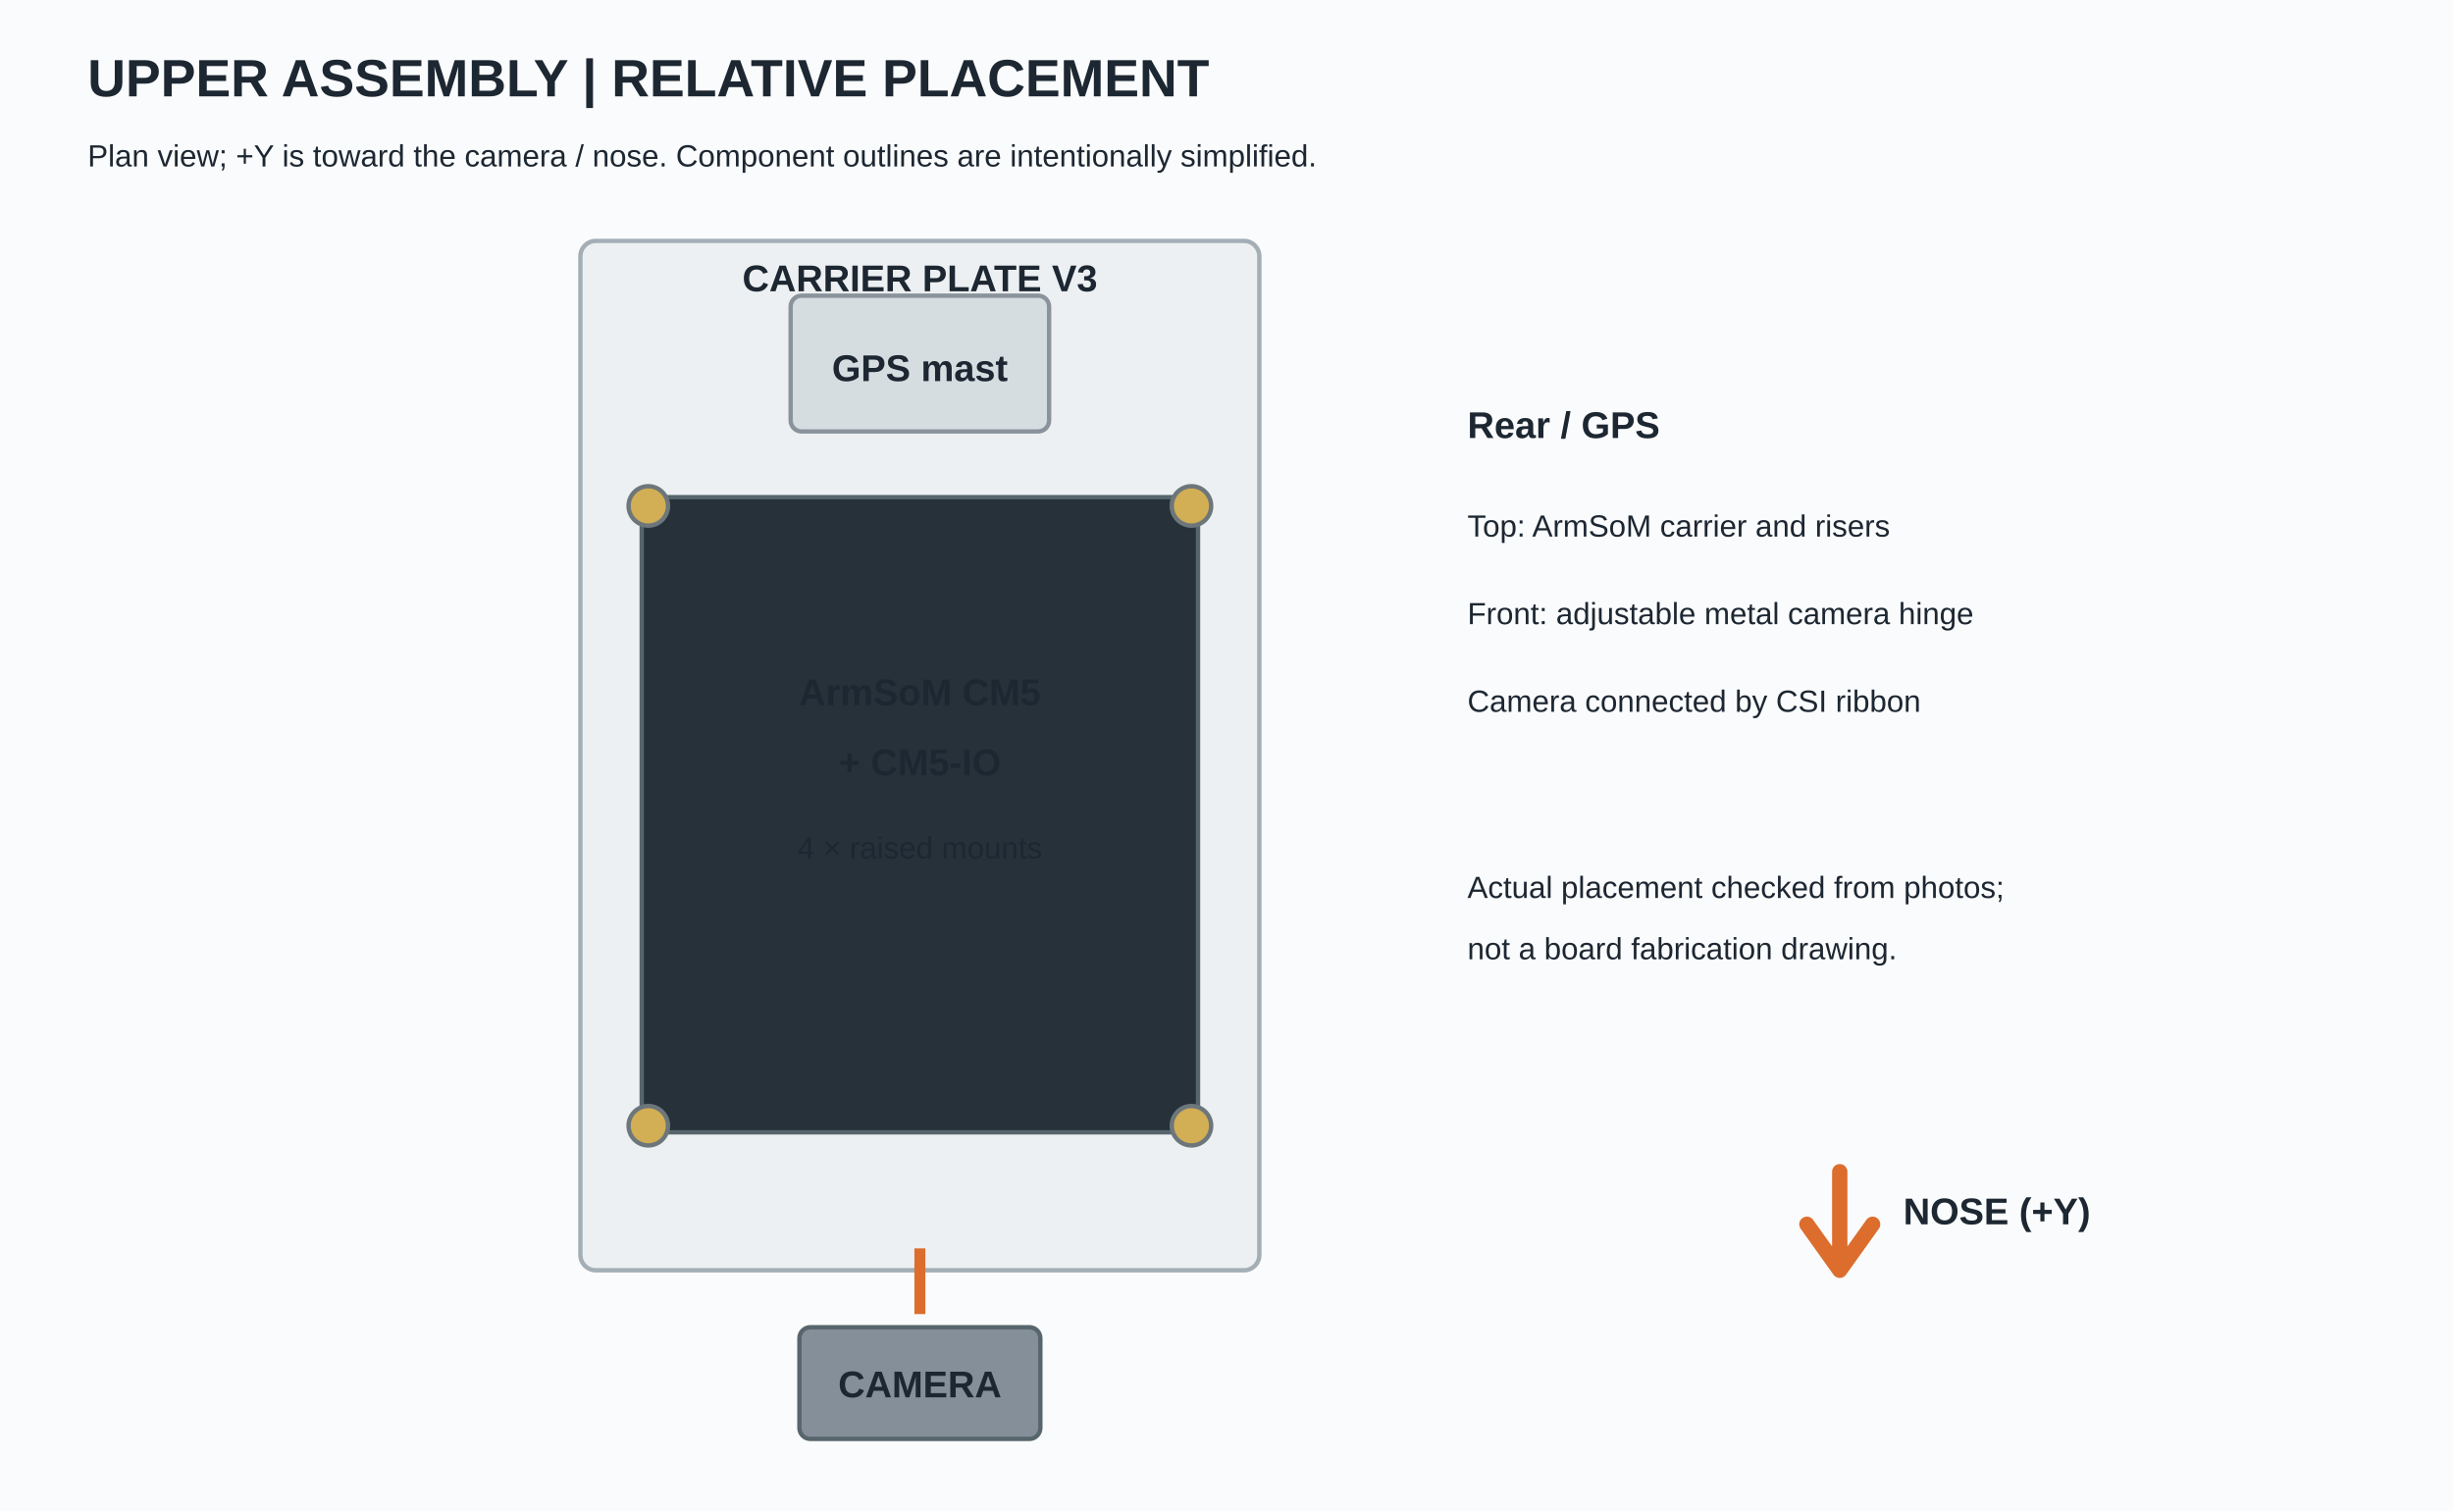
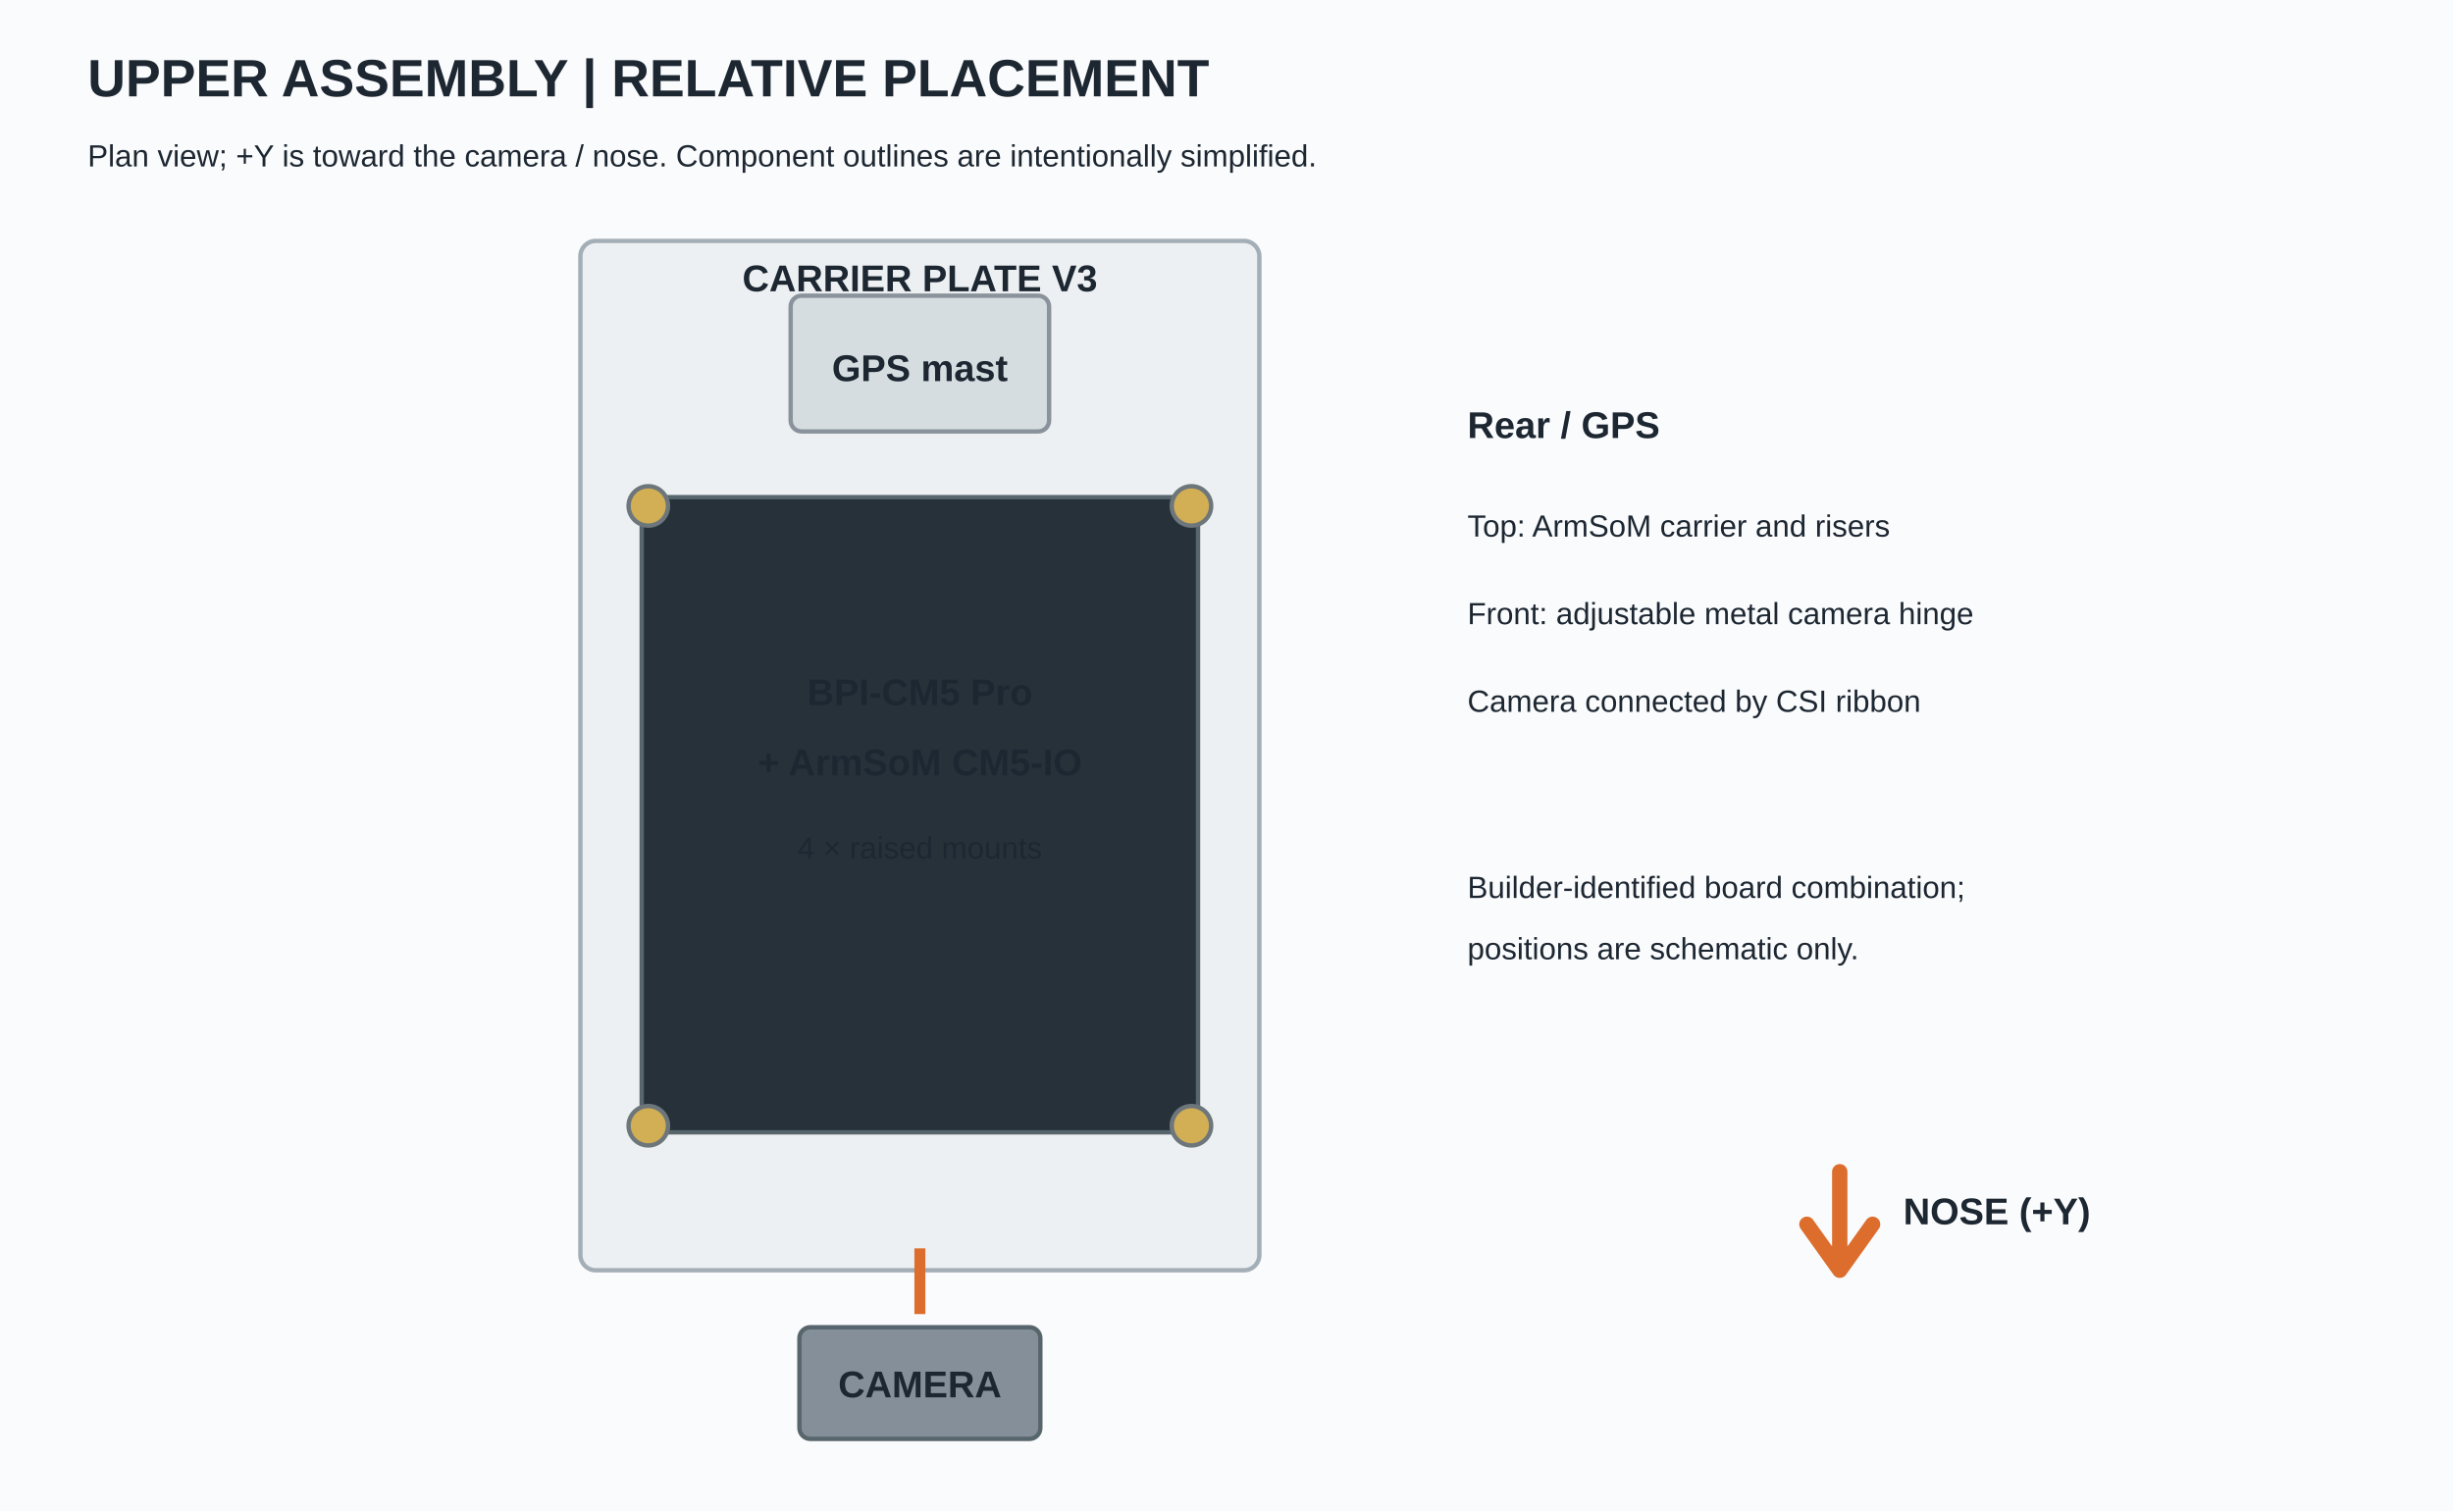
<svg xmlns="http://www.w3.org/2000/svg" viewBox="0 0 1120 690" width="1120" height="690">
  <style>
:root { --ink:#1d2732; --blue:#25637a; --orange:#dc6d2d; }
text{font-family:Arial,Helvetica,sans-serif;fill:#1d2732}
.h{font-size:24px;font-weight:bold}
.m{font-size:17px;font-weight:bold}
.s{font-size:14px}
.tiny{font-size:12px;fill:#4e5b67}
.rule{stroke:#9ca9b2;stroke-width:1.5}
</style>
  <rect width="1120" height="690" fill="#fafbfc" />
  <text x="40" y="44" class="h">UPPER ASSEMBLY | RELATIVE PLACEMENT</text>
  <text x="40" y="76" class="s">Plan view; +Y is toward the camera / nose. Component outlines are intentionally simplified.</text>
  <rect x="265" y="110" width="310" height="470" rx="7" fill="#edf0f2" stroke="#a3aeb6" stroke-width="2" />
  <text x="420" y="133" class="m" text-anchor="middle">CARRIER PLATE V3</text>
  <rect x="293" y="227" width="254" height="290" rx="5" fill="#26313a" stroke="#57656c" stroke-width="2" />
-   <text x="420" y="322" class="m" text-anchor="middle">ArmSoM CM5</text>
-   <text x="420" y="354" class="m" text-anchor="middle">+ CM5-IO</text>
+   <text x="420" y="322" class="m" text-anchor="middle">BPI-CM5 Pro</text>
+   <text x="420" y="354" class="m" text-anchor="middle">+ ArmSoM CM5-IO</text>
  <text x="420" y="392" class="s" text-anchor="middle">4 × raised mounts</text>
  <circle cx="296" cy="231" r="9" fill="#d2ae54" stroke="#6c767b" stroke-width="2" />
  <circle cx="296" cy="514" r="9" fill="#d2ae54" stroke="#6c767b" stroke-width="2" />
  <circle cx="544" cy="231" r="9" fill="#d2ae54" stroke="#6c767b" stroke-width="2" />
  <circle cx="544" cy="514" r="9" fill="#d2ae54" stroke="#6c767b" stroke-width="2" />
  <rect x="361" y="135" width="118" height="62" rx="5" fill="#d6dde1" stroke="#8a939b" stroke-width="2" />
  <text x="420" y="174" class="m" text-anchor="middle">GPS mast</text>
  <rect x="365" y="606" width="110" height="51" rx="5" fill="#858f99" stroke="#57656c" stroke-width="2" />
  <text x="420" y="638" class="m" text-anchor="middle">CAMERA</text>
  <line x1="420" y1="570" x2="420" y2="600" stroke="#dc6d2d" stroke-width="5" />
  <text x="670" y="200" class="m">Rear / GPS</text>
  <text x="670" y="245" class="s">Top: ArmSoM carrier and risers</text>
  <text x="670" y="285" class="s">Front: adjustable metal camera hinge</text>
  <text x="670" y="325" class="s">Camera connected by CSI ribbon</text>
-   <text x="670" y="410" class="s">Actual placement checked from photos;</text>
-   <text x="670" y="438" class="s">not a board fabrication drawing.</text>
+   <text x="670" y="410" class="s">Builder-identified board combination;</text>
+   <text x="670" y="438" class="s">positions are schematic only.</text>
  <path d="M 840 535 L 840 580 M 840 580 L 825 559 M 840 580 L 855 559" stroke="#dc6d2d" stroke-width="7" fill="none" stroke-linecap="round" />
  <text x="869" y="559" class="m">NOSE (+Y)</text>
</svg>
